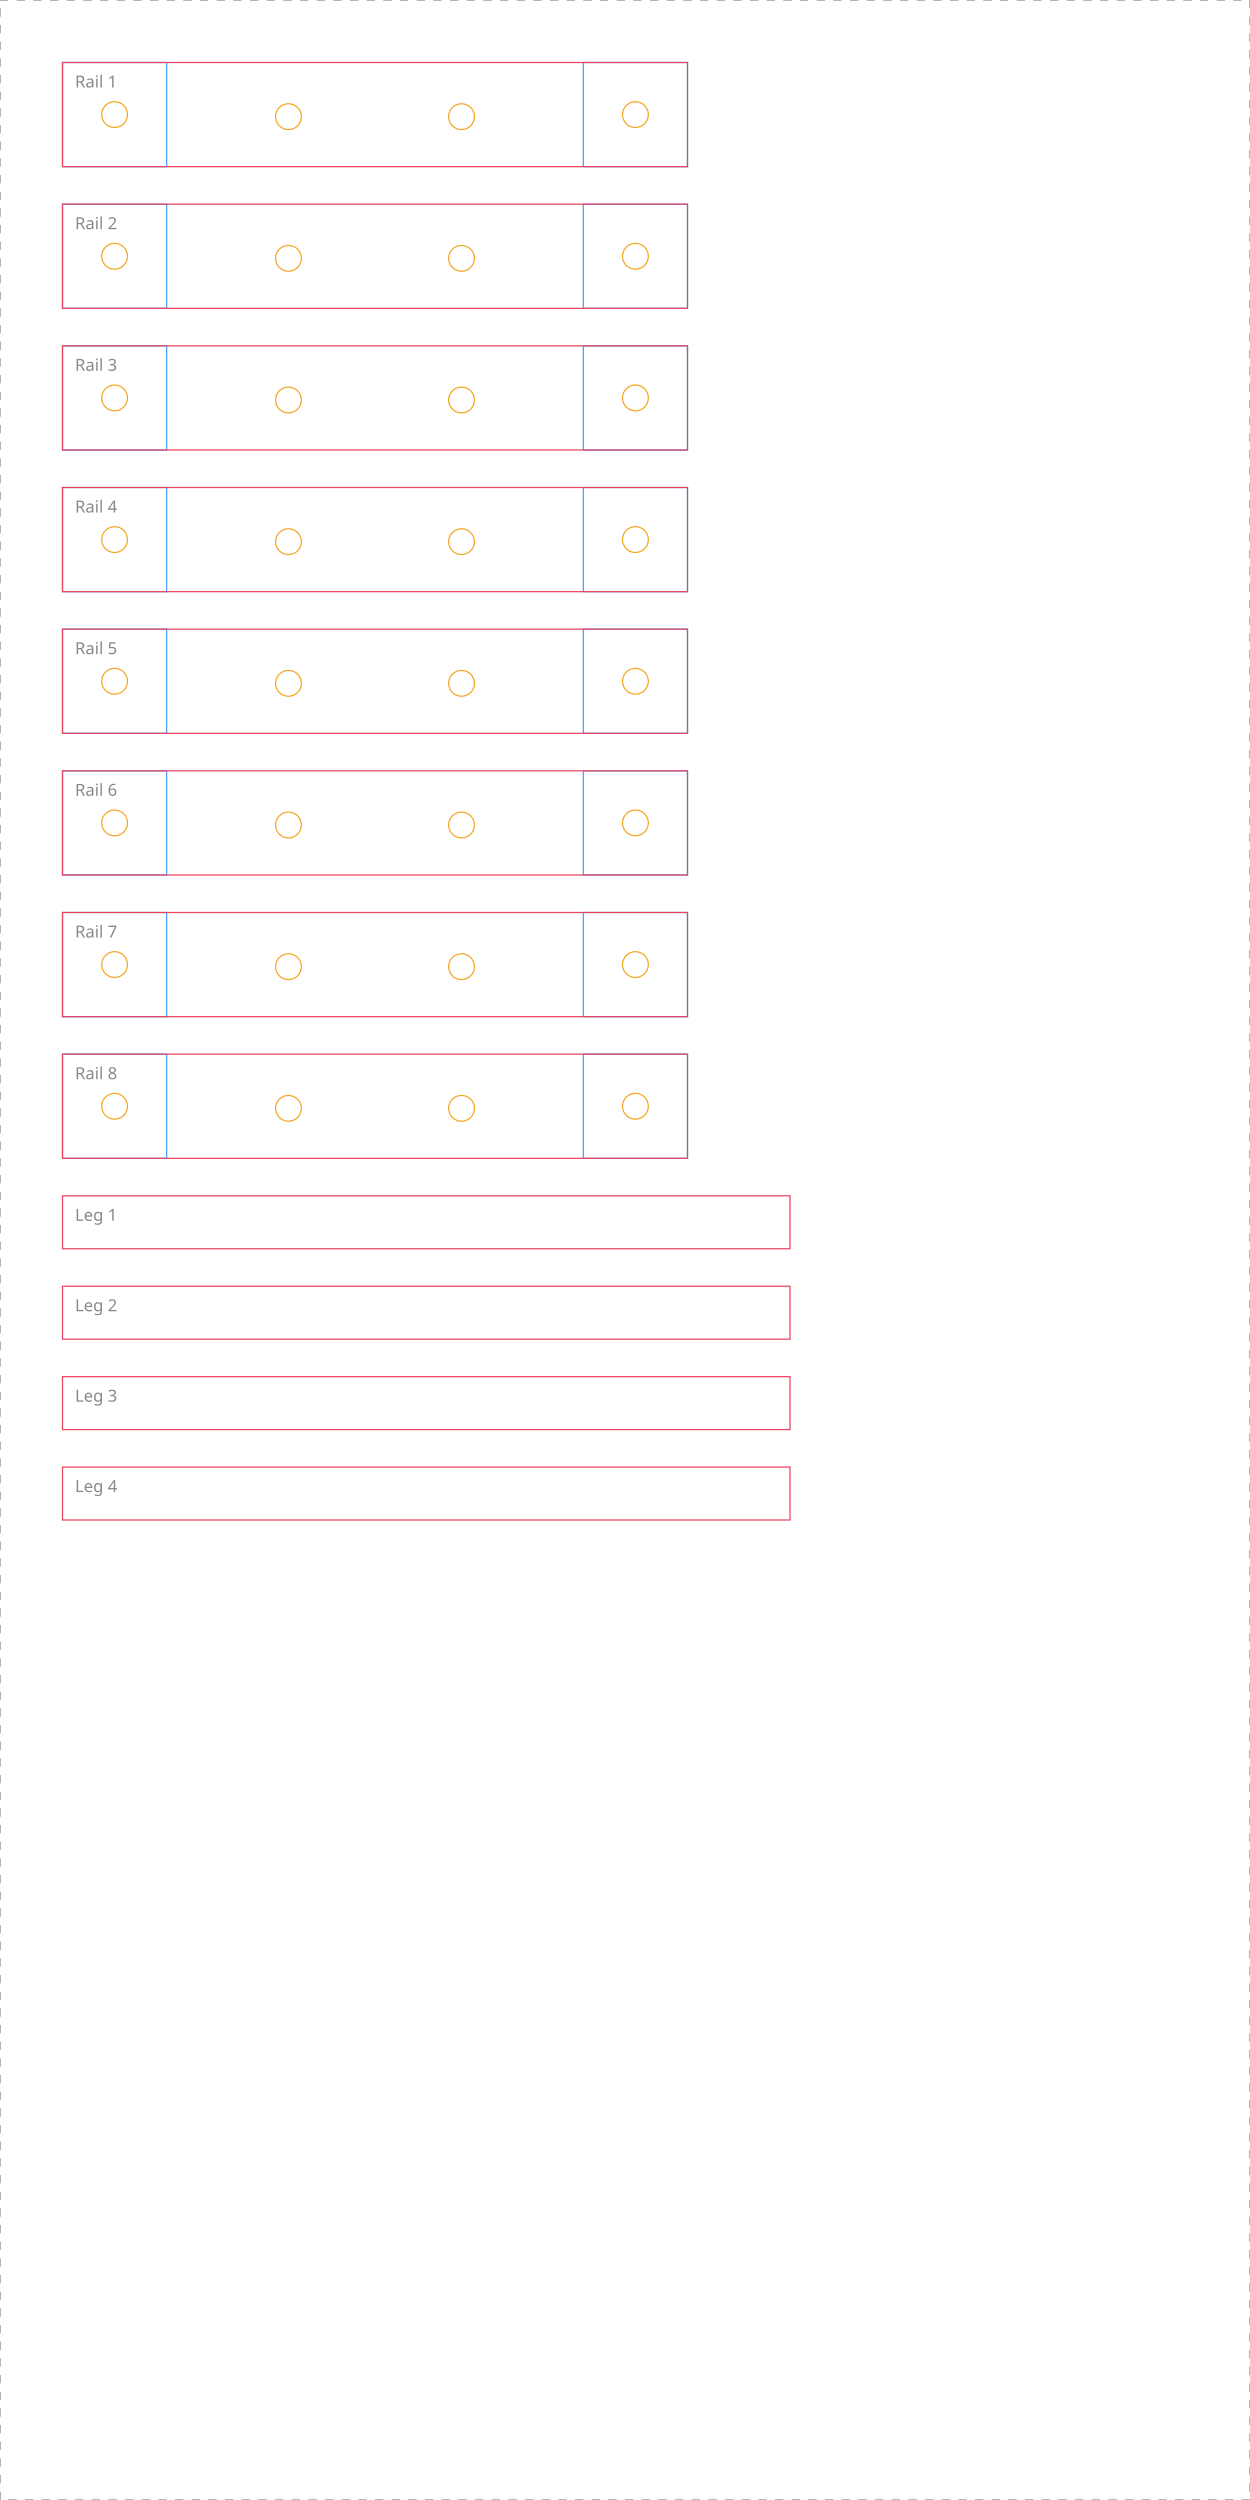
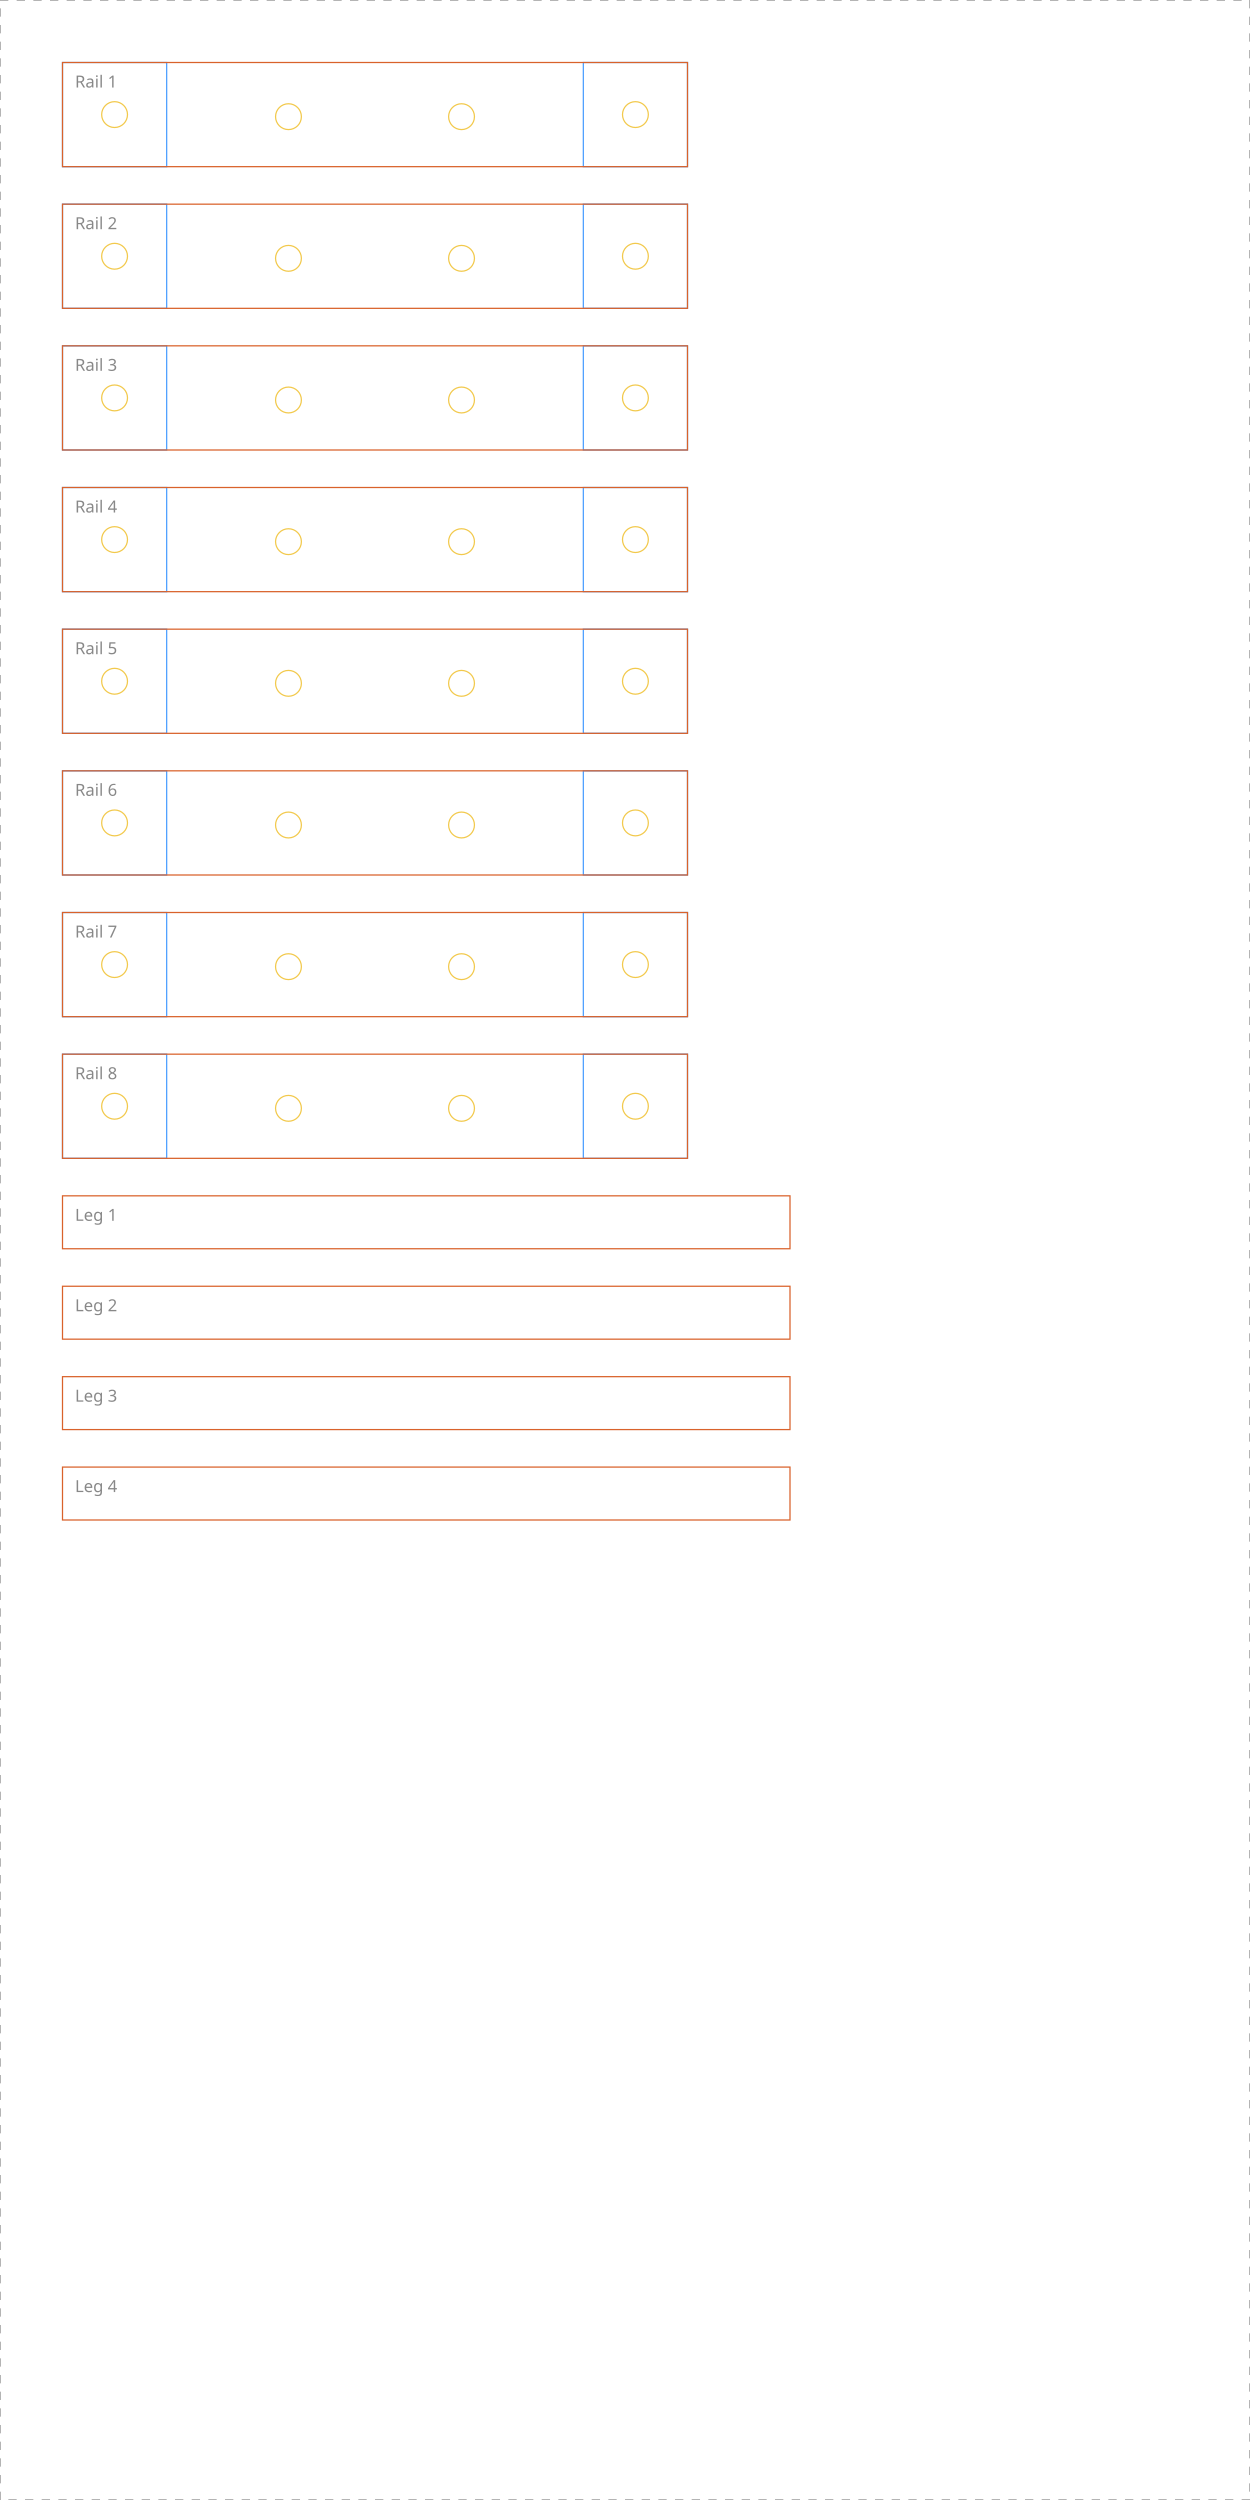
<svg xmlns="http://www.w3.org/2000/svg" width="300mm" height="600mm" viewBox="0 0 300 600">
  <g id="GUIDE" fill="none" stroke="#888888" stroke-width="0.3" stroke-dasharray="2 2">
    <rect x="0" y="0" width="300" height="600" />
    <text x="18" y="21" font-size="4" font-family="sans-serif" fill="#888888" stroke="none">Rail 1</text>
    <text x="18" y="55" font-size="4" font-family="sans-serif" fill="#888888" stroke="none">Rail 2</text>
    <text x="18" y="89" font-size="4" font-family="sans-serif" fill="#888888" stroke="none">Rail 3</text>
    <text x="18" y="123" font-size="4" font-family="sans-serif" fill="#888888" stroke="none">Rail 4</text>
    <text x="18" y="157" font-size="4" font-family="sans-serif" fill="#888888" stroke="none">Rail 5</text>
    <text x="18" y="191" font-size="4" font-family="sans-serif" fill="#888888" stroke="none">Rail 6</text>
    <text x="18" y="225" font-size="4" font-family="sans-serif" fill="#888888" stroke="none">Rail 7</text>
    <text x="18" y="259" font-size="4" font-family="sans-serif" fill="#888888" stroke="none">Rail 8</text>
    <text x="18" y="293" font-size="4" font-family="sans-serif" fill="#888888" stroke="none">Leg 1</text>
    <text x="18" y="314.7" font-size="4" font-family="sans-serif" fill="#888888" stroke="none">Leg 2</text>
    <text x="18" y="336.4" font-size="4" font-family="sans-serif" fill="#888888" stroke="none">Leg 3</text>
    <text x="18" y="358.1" font-size="4" font-family="sans-serif" fill="#888888" stroke="none">Leg 4</text>
  </g>
-   <g id="DRILL-6.2mm" fill="none" stroke="#f5a623" stroke-width="0.3">
+   <g id="DRILL-6.2mm" fill="none" stroke="#f2c94c" stroke-width="0.3">
    <circle cx="27.5" cy="27.5" r="3.1" />
    <circle cx="152.5" cy="27.5" r="3.1" />
    <circle cx="69.233" cy="28" r="3.1" />
    <circle cx="110.767" cy="28" r="3.1" />
    <circle cx="27.5" cy="61.5" r="3.1" />
    <circle cx="152.5" cy="61.5" r="3.1" />
    <circle cx="69.233" cy="62" r="3.1" />
    <circle cx="110.767" cy="62" r="3.1" />
    <circle cx="27.5" cy="95.5" r="3.1" />
    <circle cx="152.5" cy="95.5" r="3.1" />
    <circle cx="69.233" cy="96" r="3.1" />
    <circle cx="110.767" cy="96" r="3.1" />
    <circle cx="27.5" cy="129.5" r="3.1" />
    <circle cx="152.5" cy="129.5" r="3.1" />
    <circle cx="69.233" cy="130" r="3.1" />
    <circle cx="110.767" cy="130" r="3.1" />
    <circle cx="27.5" cy="163.5" r="3.1" />
    <circle cx="152.5" cy="163.5" r="3.1" />
    <circle cx="69.233" cy="164" r="3.1" />
    <circle cx="110.767" cy="164" r="3.1" />
    <circle cx="27.5" cy="197.5" r="3.1" />
    <circle cx="152.5" cy="197.5" r="3.1" />
    <circle cx="69.233" cy="198" r="3.1" />
    <circle cx="110.767" cy="198" r="3.1" />
    <circle cx="27.5" cy="231.5" r="3.1" />
    <circle cx="152.5" cy="231.5" r="3.1" />
    <circle cx="69.233" cy="232" r="3.1" />
    <circle cx="110.767" cy="232" r="3.1" />
    <circle cx="27.5" cy="265.5" r="3.1" />
    <circle cx="152.5" cy="265.5" r="3.1" />
    <circle cx="69.233" cy="266" r="3.1" />
    <circle cx="110.767" cy="266" r="3.1" />
  </g>
  <g id="POCKET-6.35mm" fill="none" stroke="#4a9eff" stroke-width="0.3">
    <rect x="15" y="15" width="25" height="25" />
    <rect x="140" y="15" width="25" height="25" />
    <rect x="15" y="49" width="25" height="25" />
    <rect x="140" y="49" width="25" height="25" />
    <rect x="15" y="83" width="25" height="25" />
    <rect x="140" y="83" width="25" height="25" />
    <rect x="15" y="117" width="25" height="25" />
    <rect x="140" y="117" width="25" height="25" />
    <rect x="15" y="151" width="25" height="25" />
    <rect x="140" y="151" width="25" height="25" />
    <rect x="15" y="185" width="25" height="25" />
    <rect x="140" y="185" width="25" height="25" />
    <rect x="15" y="219" width="25" height="25" />
    <rect x="140" y="219" width="25" height="25" />
    <rect x="15" y="253" width="25" height="25" />
    <rect x="140" y="253" width="25" height="25" />
  </g>
-   <g id="CUT" fill="none" stroke="#e94560" stroke-width="0.3">
+   <g id="CUT" fill="none" stroke="#d9622b" stroke-width="0.3">
    <rect x="15" y="15" width="150" height="25" />
    <rect x="15" y="49" width="150" height="25" />
    <rect x="15" y="83" width="150" height="25" />
    <rect x="15" y="117" width="150" height="25" />
    <rect x="15" y="151" width="150" height="25" />
    <rect x="15" y="185" width="150" height="25" />
    <rect x="15" y="219" width="150" height="25" />
    <rect x="15" y="253" width="150" height="25" />
    <rect x="15" y="287" width="174.6" height="12.7" />
    <rect x="15" y="308.7" width="174.6" height="12.7" />
    <rect x="15" y="330.4" width="174.6" height="12.7" />
    <rect x="15" y="352.1" width="174.6" height="12.7" />
  </g>
</svg>
